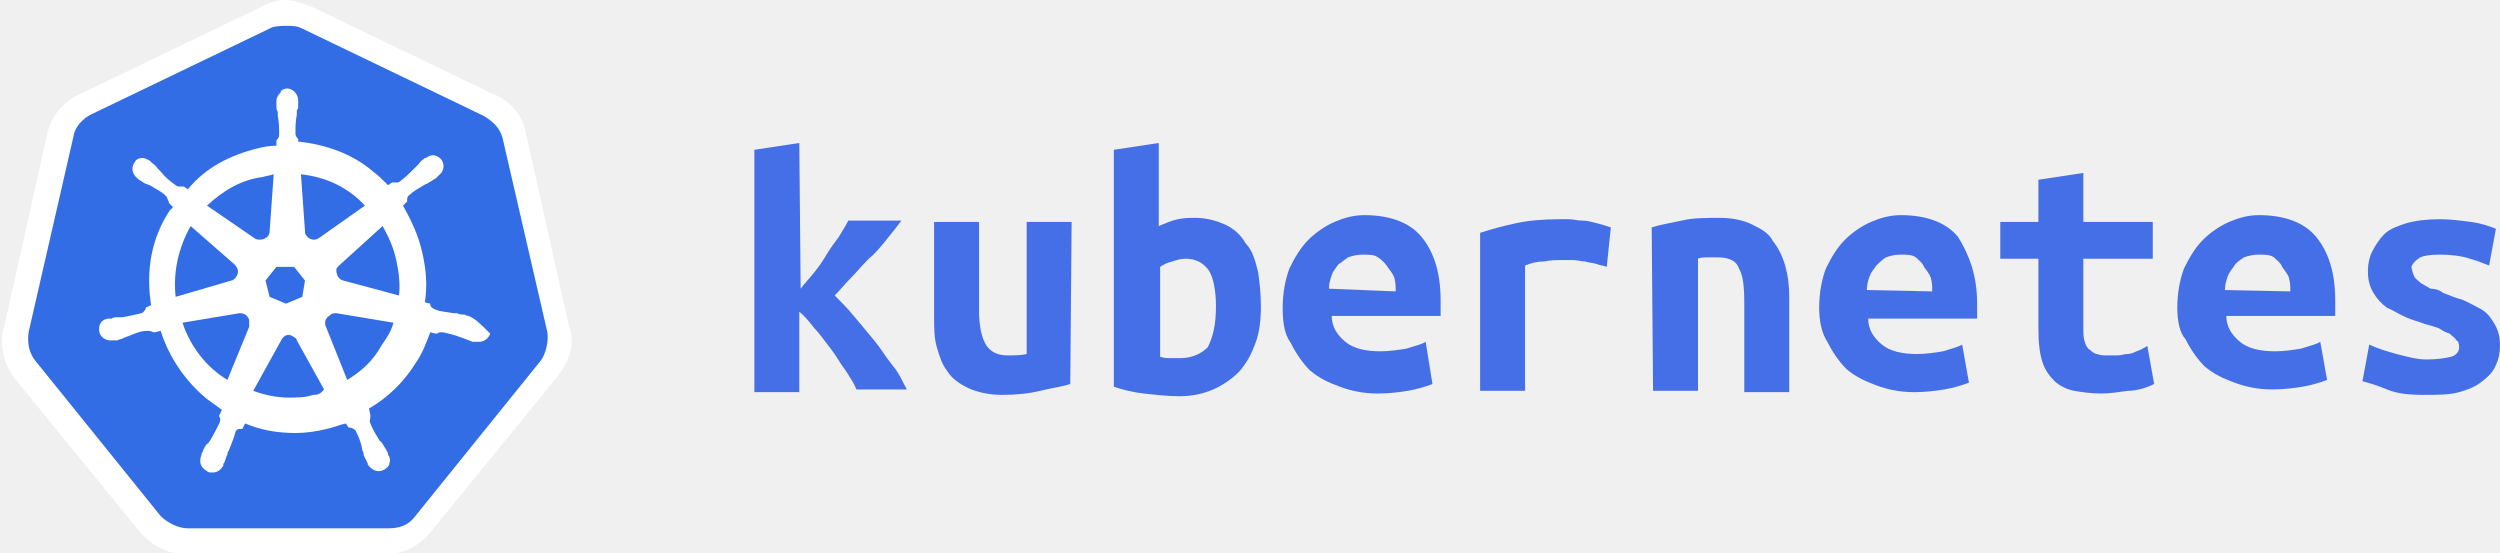
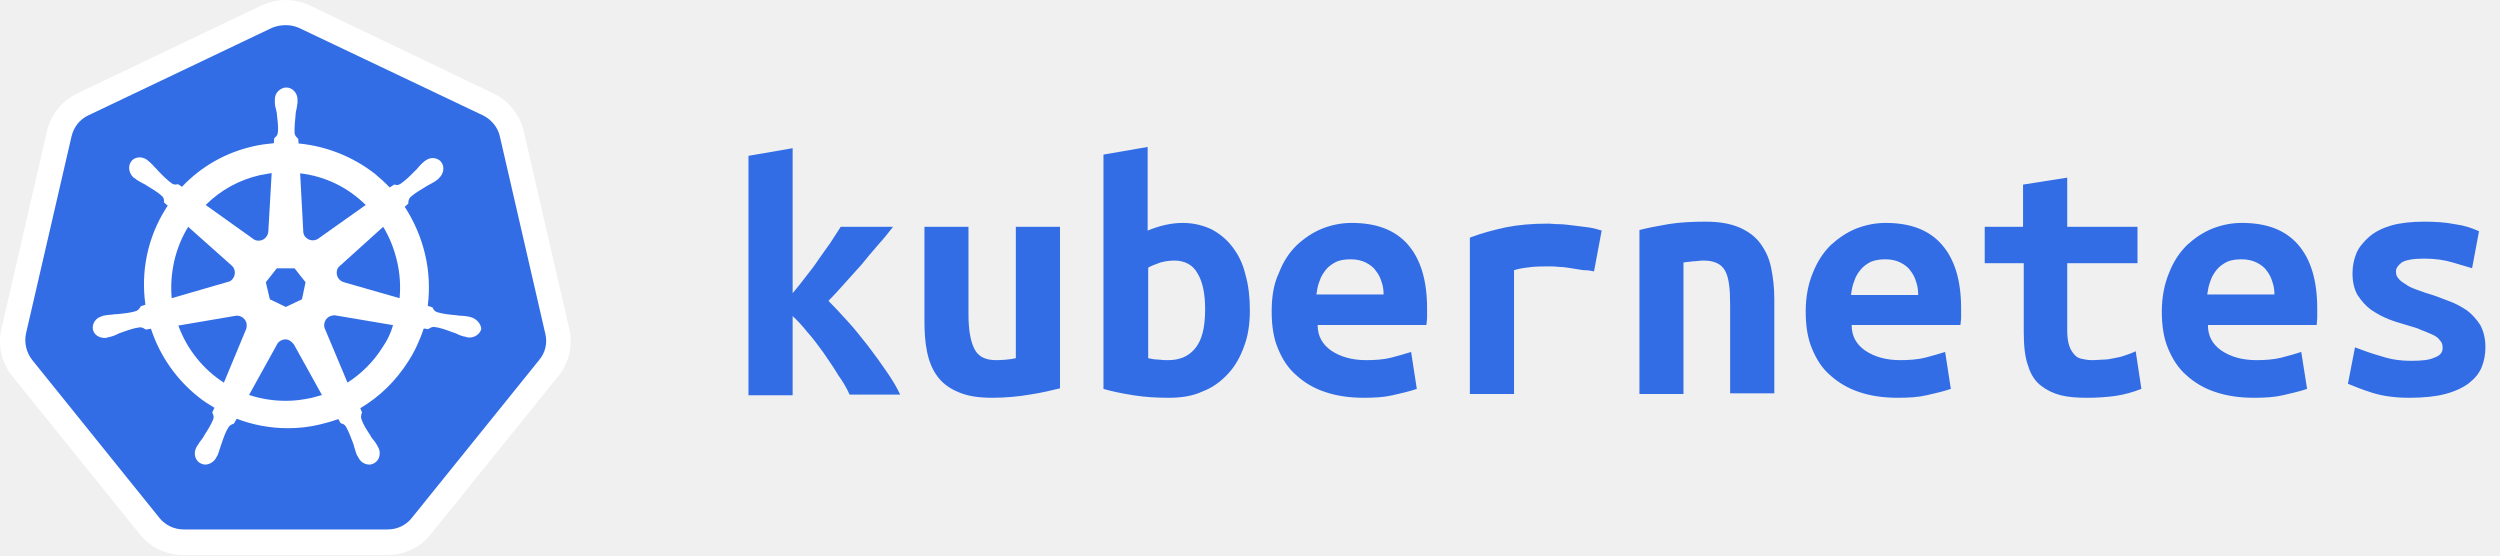
- <svg xmlns="http://www.w3.org/2000/svg" id="Layer_1" viewBox="-170 376.4 183.6 40.6">
-   <style>.st0{fill:#326de6}.st1{fill:#FFF}.st2{fill:#456fe7}</style>
-   <path class="st0" d="M-129.8 403.6l-8.9 10.9c-.8 1-1.9 1.6-3.2 1.6H-156c-1.2 0-2.4-.7-3.2-1.6l-8.9-10.9c-.7-.9-1-2.3-.7-3.5l3-13.6c.2-1.1 1.1-2.3 2.3-2.7l12.7-6.1c.5-.2 1.1-.5 1.7-.5.6 0 1.2.2 1.8.5l12.7 6.1c1.1.5 2 1.6 2.3 2.7l3 13.6c.6 1.3.2 2.7-.5 3.5z" />
-   <path class="st1" d="M-128.2 400.4l-3.2-14.3c-.2-1.2-1.2-2.4-2.4-2.8l-13.3-6.4c-.6-.2-1.3-.5-1.9-.5-.6 0-1.3.2-1.8.5l-13.3 6.4c-1.2.5-2.1 1.6-2.4 2.8l-3.2 14.3c-.4 1.3 0 2.7.7 3.7l9.3 11.4c.8.9 2 1.6 3.3 1.6h14.7c1.3 0 2.5-.6 3.3-1.6l9.3-11.4c.9-1.1 1.4-2.6.9-3.7zm-2.1 2.5l-9.2 11.4c-.5.7-1.2.9-2 .9h-14.7c-.7 0-1.5-.4-2-.9l-9.2-11.4c-.5-.6-.6-1.4-.5-2.1l3.3-14.4c.1-.7.7-1.3 1.3-1.6l13.3-6.4c.4-.1.7-.1 1.1-.1.4 0 .7 0 1.1.2l13.3 6.4c.7.4 1.2.9 1.4 1.6l3.3 14.3c.1.6-.1 1.6-.5 2.1z" />
-   <path class="st1" d="M-135.6 399.6s-.1 0 0 0c-.1 0-.1 0 0 0-.1-.1-.1-.1 0 0-.2 0-.2-.1-.3-.1-.2 0-.4 0-.5-.1h-.3c-.5-.1-1-.1-1.4-.3-.2-.1-.3-.2-.3-.3v-.1l-.4-.1c.2-1.2.1-2.4-.2-3.7-.3-1.3-.8-2.3-1.4-3.4l.3-.3v-.1c0-.1 0-.3.2-.4.3-.3.7-.5 1.2-.8.1 0 .2-.1.2-.1.2-.1.3-.2.5-.3l.1-.1.1-.1c.4-.3.5-.8.2-1.2-.2-.2-.4-.3-.6-.3s-.4.1-.5.2h-.1l-.1.1c-.2.1-.3.3-.4.4l-.2.2c-.4.4-.7.7-1.1 1-.1.1-.2.1-.3.1h-.2-.1l-.3.2c-.4-.4-.7-.7-1.1-1-1.5-1.3-3.5-2-5.5-2.2v-.2c-.1-.1-.2-.2-.2-.4 0-.5 0-.9.1-1.4v-.3c.1-.1.1-.2.1-.4V383.8c0-.5-.4-.9-.8-.9-.2 0-.5.1-.5.3-.2.2-.3.4-.3.6V384.1c0 .2 0 .4.1.5v.3c.1.5.1 1 .1 1.4 0 .2-.1.3-.2.4v.4c-.5 0-1 .1-1.4.2-2 .5-3.8 1.4-5.1 3l-.3-.2H-156.8c-.1 0-.2 0-.3-.1-.4-.3-.7-.5-1.1-1l-.2-.2c-.1-.1-.2-.3-.4-.4l-.1-.1-.1-.1c-.2-.1-.4-.2-.5-.2-.3 0-.5.1-.6.3-.3.4-.2.9.2 1.2l.1.1c.2.1.3.2.5.3.1 0 .2.1.3.1.5.3.9.5 1.2.8.1.1.1.3.2.4v.1l.3.3c-.1.1-.1.2-.2.2-1.4 2.1-1.8 4.5-1.4 7l-.4.2v.1c-.1.1-.1.2-.3.3-.4.1-.9.2-1.4.3h-.3c-.2 0-.4 0-.5.1H-162.1c-.5.1-.7.5-.6 1 .1.4.5.6.8.6h.5c.2-.1.4-.1.5-.2.1 0 .2-.1.3-.1.5-.2.9-.4 1.4-.4h.1c.2 0 .3.1.4.1h.1l.4-.1c.6 1.9 1.8 3.7 3.4 5 .4.3.7.5 1.1.8l-.2.4v.1c.1.1.1.3 0 .5-.2.4-.4.8-.7 1.3-.1.1-.1.2-.2.2-.1.1-.2.3-.3.5 0 0 0 .1-.1.2v.1c-.2.5-.1.9.4 1.2.1.1.2.1.4.1.4 0 .6-.2.8-.5v-.1c0-.1.1-.1.1-.2.1-.2.1-.4.2-.5 0-.1 0-.2.1-.3.2-.5.4-1 .5-1.4.1-.2.2-.2.4-.2h.1l.2-.4c1.2.5 2.4.7 3.7.7.7 0 1.5-.1 2.3-.3.5-.1.9-.3 1.4-.4l.2.3h.1c.1 0 .3.1.4.2.2.4.4.8.5 1.4 0 .1.1.2.1.3 0 .2.1.3.2.5 0 0 0 .1.1.2v.1c.2.3.5.5.8.5.1 0 .2 0 .4-.1s.4-.3.4-.5c.1-.2 0-.5-.1-.6v-.1c0-.1-.1-.1-.1-.2-.1-.2-.2-.3-.3-.5-.1-.1-.1-.2-.2-.2-.3-.5-.5-.8-.7-1.3-.1-.2 0-.3 0-.5v-.1l-.1-.5c1.4-.8 2.6-2 3.4-3.3.5-.7.8-1.5 1.1-2.3l.4.1h.1c.1-.1.2-.1.4-.1.5.1.9.2 1.4.4.1 0 .2.1.3.1.2.1.3.1.5.2h.5c.4 0 .7-.3.8-.6-.8-.8-1.1-1.1-1.6-1.3zm-12.2-1.4l-1.2.5-1.2-.5-.3-1.2.8-1h1.3l.8 1-.2 1.2zm6.9-2.7c.2.9.3 1.8.2 2.6l-4.1-1.1c-.4-.1-.5-.5-.5-.8 0-.1.1-.2.2-.3l3.2-2.9c.5.9.8 1.6 1 2.5zm-2.3-4l-3.4 2.4c-.3.2-.7.1-.9-.2-.1-.1-.1-.2-.1-.3l-.3-4.2c1.9.2 3.5 1 4.7 2.3zm-7.5-2.1c.3-.1.5-.1.8-.2l-.3 4.2c0 .4-.4.6-.7.6-.1 0-.3 0-.4-.1l-3.5-2.4c1.2-1.1 2.5-1.9 4.1-2.1zm-5.3 3.6l3.2 2.8c.3.3.4.6.1 1-.1.1-.2.2-.3.2l-4.1 1.2c-.2-1.8.2-3.6 1.1-5.2zm-.6 7.1l4.2-.7c.4 0 .6.2.7.5v.5l-1.6 3.9c-1.5-.9-2.7-2.4-3.3-4.2zm9.6 5.3c-.6.2-1.2.2-1.8.2-.9 0-1.8-.2-2.6-.5l2.1-3.8c.2-.3.5-.4.8-.2.2.1.3.2.3.3l2 3.6c-.3.4-.6.4-.8.4zm5-3.6c-.6 1.1-1.5 1.9-2.5 2.5l-1.6-4c-.1-.4.1-.6.4-.8.1-.1.3-.1.4-.1l4.2.7c-.2.7-.5 1.1-.9 1.7z" />
-   <path id="path254" class="st2" d="M-111.2 397.6c.3-.4.6-.7 1-1.2s.6-.8.9-1.3.6-.9.9-1.3c.3-.5.5-.8.7-1.2h3.9c-.3.4-.6.8-1.1 1.4-.4.5-.8 1-1.3 1.4-.5.5-.9 1-1.3 1.4-.5.5-.8.9-1.2 1.3.5.5.9.9 1.4 1.5l1.5 1.8c.5.6.9 1.3 1.4 1.9.5.6.7 1.2 1 1.7h-3.7c-.2-.5-.5-.9-.8-1.4-.4-.5-.7-1.1-1.1-1.6-.4-.5-.8-1.1-1.2-1.5-.4-.5-.7-.9-1.1-1.2v5.9h-3.3v-17.8l3.3-.5.1 10.7z" />
-   <path id="path256" class="st2" d="M-91.4 404.6c-.6.2-1.4.3-2.2.5-.8.2-1.8.3-2.8.3s-1.8-.2-2.5-.5c-.6-.3-1.2-.7-1.5-1.2-.4-.5-.6-1.1-.8-1.8-.2-.7-.2-1.4-.2-2.3v-6.9h3.3v6.5c0 1.2.2 2 .5 2.5s.8.8 1.6.8c.5 0 1 0 1.4-.1v-9.7h3.3l-.1 11.9z" />
-   <path id="path258" class="st2" d="M-80.7 398.9c0-1.2-.2-2.1-.5-2.6-.4-.6-1-.9-1.7-.9-.4 0-.7.1-1 .2-.4.1-.6.2-.9.4v6.6c.3.1.5.1.8.1h.7c.8 0 1.5-.3 2-.8.4-.8.6-1.7.6-3zm3.3 0c0 1-.1 1.9-.4 2.7-.3.8-.6 1.4-1.2 2.1-.5.5-1.2 1-1.9 1.3-.7.3-1.5.5-2.5.5-.8 0-1.7-.1-2.6-.2-.9-.1-1.6-.3-2.2-.5v-17.4l3.3-.5v6.1c.5-.2.9-.4 1.4-.5s.8-.1 1.3-.1c.8 0 1.5.2 2.2.5.6.3 1.1.7 1.5 1.4.5.5.7 1.3.9 2.1.1.7.2 1.6.2 2.5" />
-   <path id="path260" class="st2" d="M-75.8 399c0-1.1.2-2.1.5-2.9.4-.8.8-1.5 1.4-2.1.5-.5 1.2-1 1.9-1.3.7-.3 1.4-.5 2.2-.5 1.8 0 3.3.5 4.2 1.6.9 1.1 1.4 2.6 1.4 4.7v1.1h-8c0 .8.4 1.4 1 1.9s1.5.7 2.6.7c.6 0 1.3-.1 1.9-.2.6-.2 1.1-.3 1.4-.5l.5 3.1c-.5.2-1.2.4-1.8.5s-1.4.2-2.2.2c-1.1 0-2-.2-2.8-.5-.8-.3-1.5-.6-2.2-1.2-.5-.5-1-1.2-1.4-2-.5-.7-.6-1.6-.6-2.6zm8.3-1.2c0-.4 0-.6-.1-1-.1-.3-.3-.5-.5-.8-.2-.3-.4-.5-.7-.7-.3-.2-.6-.2-1.1-.2s-.8.1-1.1.2c-.3.2-.5.4-.7.5-.2.3-.4.5-.5.8-.1.3-.2.6-.2 1l4.9.2z" />
-   <path id="path262" class="st2" d="M-52 396c-.2-.1-.5-.1-.7-.2-.3-.1-.6-.1-.9-.2-.3 0-.5-.1-.9-.1h-.7c-.5 0-.9 0-1.4.1-.5 0-.9.1-1.4.3v9.2h-3.3v-11.6c.9-.3 1.7-.5 2.6-.7.9-.2 2-.3 3.2-.3h.7c.4 0 .6.1 1 .1s.7.1 1.1.2c.4.1.7.2 1 .3l-.3 2.9z" />
-   <path id="path264" class="st2" d="M-48.7 393.1c.6-.2 1.3-.3 2.2-.5.8-.2 1.8-.2 2.8-.2s1.8.2 2.4.5c.6.3 1.2.6 1.5 1.2.4.5.7 1.1.9 1.8.2.7.3 1.4.3 2.3v7h-3.3v-6.6c0-1.2-.1-2-.4-2.5-.2-.6-.8-.8-1.6-.8h-.7c-.2 0-.5 0-.7.1v9.7h-3.3l-.1-12z" />
-   <path id="path266" class="st2" d="M-36.4 399c0-1.1.2-2.1.5-2.9.4-.8.8-1.5 1.4-2.1.5-.5 1.2-1 1.9-1.3.7-.3 1.4-.5 2.2-.5 1.8 0 3.3.5 4.2 1.6.8 1.3 1.4 2.8 1.4 4.9v1.1h-8c0 .8.4 1.4 1 1.9s1.5.7 2.6.7c.6 0 1.3-.1 1.9-.2.6-.2 1.1-.3 1.4-.5l.5 2.8c-.5.2-1.2.4-1.8.5-.6.1-1.4.2-2.2.2-1.1 0-2-.2-2.8-.5-.8-.3-1.5-.6-2.2-1.2-.5-.5-1-1.2-1.4-2-.4-.6-.6-1.5-.6-2.5zm8.3-1.2c0-.4 0-.6-.1-1-.1-.3-.3-.5-.5-.8-.1-.3-.4-.5-.6-.7-.3-.2-.6-.2-1.1-.2s-.8.1-1.1.2c-.3.2-.5.4-.7.6-.2.3-.4.5-.5.8-.1.3-.2.6-.2 1l4.8.1z" />
-   <path id="path268" class="st2" d="M-20.3 395.4h-2.8v-2.7h2.8v-3.1l3.3-.5v3.6h5.1v2.7H-17v5c0 .5 0 .8.1 1.1.1.3.2.5.4.6.2.2.4.3.5.3.3.1.5.1.7.1h.8c.3 0 .5-.1.7-.1.3 0 .5-.1.7-.2.3-.1.5-.2.8-.4l.5 2.8c-.6.3-1.3.5-1.9.5-.7.1-1.4.2-2 .2-.7 0-1.4-.1-2-.2-.5-.1-1.1-.4-1.4-.7-.4-.4-.7-.8-.9-1.4-.2-.6-.3-1.4-.3-2.5v-5.1z" />
-   <path id="path270" class="st2" d="M-10.1 399c0-1.1.2-2.1.5-2.9.4-.8.8-1.5 1.4-2.1.5-.5 1.2-1 1.9-1.3.7-.3 1.4-.5 2.2-.5 1.8 0 3.3.5 4.2 1.6.9 1.1 1.4 2.6 1.4 4.7v1.1h-8c0 .8.4 1.4 1 1.9s1.5.7 2.6.7c.6 0 1.3-.1 1.9-.2.6-.2 1.1-.3 1.4-.5l.5 2.8c-.5.2-1.2.4-1.8.5-.6.1-1.4.2-2.2.2-1.1 0-2-.2-2.8-.5-.8-.3-1.5-.6-2.2-1.2-.5-.5-1-1.2-1.4-2-.4-.4-.6-1.3-.6-2.3zm8.3-1.2c0-.4 0-.6-.1-1-.1-.3-.3-.5-.5-.8-.1-.3-.4-.5-.6-.7-.3-.2-.6-.2-1.1-.2s-.8.1-1.1.2c-.3.2-.6.4-.7.6-.2.3-.4.5-.5.8s-.2.6-.2 1l4.8.1z" />
-   <path id="path272" class="st2" d="M8.2 402.8c.8 0 1.4-.1 1.8-.2s.6-.4.6-.7c0-.3-.1-.5-.2-.5-.1-.2-.3-.3-.5-.5-.3-.1-.5-.2-.8-.4-.3-.1-.6-.2-1-.3-.5-.2-1-.3-1.4-.5-.5-.2-.9-.5-1.4-.7-.4-.3-.7-.6-1-1.1s-.4-1-.4-1.6c0-.5.1-1 .3-1.4.2-.4.5-.9.9-1.3s1-.6 1.6-.8c.7-.2 1.5-.3 2.5-.3.8 0 1.5.1 2.3.2.7.1 1.3.3 1.8.5l-.5 2.7c-.3-.1-.7-.3-1.4-.5-.6-.2-1.4-.3-2.2-.3s-1.4.1-1.6.3c-.3.2-.5.5-.5.6 0 .1.1.5.2.7s.3.3.5.5c.2.1.5.3.7.4.3 0 .7.1.9.3.5.2 1 .4 1.4.5.5.2 1 .5 1.4.7.5.3.7.6 1 1.1s.4 1 .4 1.6c0 .5-.1 1-.3 1.4-.2.5-.5.8-1 1.2-.5.4-1 .6-1.7.8s-1.6.2-2.6.2c-1.1 0-2-.1-2.7-.4-.7-.3-1.4-.5-1.8-.6l.5-2.7c.6.3 1.3.5 2 .7.8.2 1.5.4 2.2.4" />
+ <svg xmlns="http://www.w3.org/2000/svg" viewBox="0 0 180 40">
+   <style>.st0{fill:#326de6}.st1{fill:#FFF}</style>
+   <path class="st0" d="M173.57 25.98c-.69 0-1.39-.09-2.08-.32-.69-.19-1.33-.42-1.93-.65l-.51 2.62c.46.19 1.02.42 1.75.65.74.23 1.61.36 2.67.36 1.02 0 1.89-.09 2.58-.27.69-.18 1.29-.46 1.71-.78.41-.32.73-.69.92-1.15.18-.46.27-.92.27-1.43 0-.64-.13-1.15-.37-1.61-.27-.41-.59-.78-.96-1.05-.42-.28-.83-.51-1.34-.69-.5-.19-.96-.37-1.42-.51-.33-.09-.65-.23-.93-.32-.27-.09-.55-.23-.73-.37-.23-.14-.37-.23-.51-.41-.14-.14-.18-.32-.18-.51 0-.23.13-.41.41-.64.28-.18.83-.28 1.61-.28.79 0 1.48.1 2.07.28.6.18 1.06.32 1.39.41l.5-2.66c-.5-.23-1.06-.42-1.75-.51-.69-.14-1.42-.18-2.21-.18-.92 0-1.7.09-2.35.27-.64.19-1.19.46-1.61.83-.41.37-.73.74-.92 1.2-.18.46-.27.92-.27 1.42 0 .64.13 1.15.36 1.56.28.42.6.79.97 1.06.42.28.83.51 1.29.69.46.18.97.32 1.43.46.32.09.64.18.92.32.27.09.55.23.78.32.23.1.42.23.55.42.14.14.19.32.19.55 0 .32-.19.55-.6.69-.37.18-.97.23-1.7.23zm-9.81-4.78h-4.84c.05-.32.1-.64.23-.97.1-.32.28-.59.46-.82.19-.23.46-.42.74-.56.28-.13.65-.18 1.06-.18.41 0 .78.09 1.06.23s.55.32.74.6c.18.23.32.5.41.82.09.24.14.56.14.88zm-8.11 1.24c0 1.01.14 1.93.46 2.67.33.78.74 1.42 1.34 1.93.55.5 1.24.92 2.07 1.19.83.28 1.75.41 2.76.41.79 0 1.48-.04 2.08-.18.6-.14 1.19-.27 1.75-.46l-.42-2.66c-.41.13-.87.27-1.43.41-.55.14-1.19.18-1.79.18-1.01 0-1.84-.23-2.53-.69-.65-.46-.97-1.05-.97-1.84h7.83c0-.13.04-.32.04-.55v-.64c0-2.02-.46-3.54-1.38-4.6-.92-1.05-2.25-1.56-4.05-1.56-.74 0-1.43.14-2.12.41-.69.28-1.29.69-1.84 1.2-.55.55-.97 1.19-1.29 2.02-.32.78-.51 1.7-.51 2.76zm-9.94-3.49v4.96c0 1.01.09 1.84.32 2.44.19.64.51 1.1.92 1.42.42.32.88.55 1.43.69.55.14 1.2.18 1.93.18.65 0 1.29-.04 1.98-.13.69-.1 1.29-.28 1.89-.51l-.41-2.71c-.28.14-.56.23-.83.32-.23.09-.51.14-.74.18-.23.05-.46.1-.74.1-.23 0-.5.04-.82.04-.28 0-.51-.04-.74-.09-.23-.05-.42-.14-.55-.32-.14-.14-.28-.37-.37-.64-.09-.28-.14-.65-.14-1.06v-4.87h5.06v-2.62h-5.06v-3.54l-3.18.5v3.04h-2.76v2.62h2.81zm-12.43 2.25c.04-.32.09-.64.23-.97.09-.32.27-.59.46-.82.18-.23.46-.42.73-.56.33-.13.65-.18 1.06-.18.42 0 .79.09 1.06.23.28.14.55.32.74.6.18.23.32.5.41.82.1.28.14.6.14.92h-4.83v-.04zm-3.27 1.24c0 1.01.14 1.93.46 2.67.32.78.73 1.42 1.33 1.93.56.5 1.25.92 2.07 1.19.83.28 1.75.41 2.77.41.78 0 1.47-.04 2.07-.18.6-.14 1.2-.27 1.75-.46l-.41-2.66c-.42.13-.88.27-1.43.41-.55.14-1.2.18-1.8.18-1.01 0-1.84-.23-2.53-.69-.65-.46-.97-1.05-.97-1.84h7.83c0-.13.05-.32.05-.55v-.64c0-2.02-.46-3.54-1.39-4.6-.92-1.05-2.25-1.56-4.05-1.56-.73 0-1.42.14-2.12.41-.69.28-1.28.69-1.84 1.2-.55.55-.96 1.19-1.29 2.02-.32.78-.5 1.7-.5 2.76zm-11.97 5.93h3.17V18.9c.28-.05.51-.05.74-.09.23 0 .46-.05.69-.05.78 0 1.29.23 1.57.74.27.5.36 1.28.36 2.43v6.39h3.18v-6.8c0-.83-.09-1.56-.23-2.25s-.41-1.24-.78-1.75c-.37-.5-.88-.87-1.52-1.15-.65-.27-1.43-.41-2.4-.41-.96 0-1.88.04-2.71.18-.83.14-1.52.28-2.07.42v11.81zm-3.27-8.83l.55-2.94c-.28-.09-.6-.18-.97-.23-.37-.04-.73-.09-1.1-.14-.37-.04-.69-.09-1.02-.09-.32 0-.55-.04-.73-.04-1.2 0-2.21.09-3.09.27-.87.19-1.75.42-2.58.74v11.26h3.18v-8.92c.46-.14.88-.18 1.29-.23.41-.04.87-.04 1.29-.04.18 0 .41 0 .69.04.28 0 .55.05.83.09.27.05.6.1.87.14.37 0 .6.05.79.09zM99.62 21.2h-4.84c.05-.32.09-.64.23-.97.1-.32.28-.59.46-.82.19-.23.46-.42.74-.56.28-.13.64-.18 1.06-.18.41 0 .78.09 1.06.23.27.14.55.32.73.6.19.23.33.5.42.82.09.24.14.56.14.88zm-8.06 1.24c0 1.01.14 1.93.46 2.67.32.78.74 1.42 1.34 1.93.55.5 1.24.92 2.07 1.19.83.28 1.75.41 2.76.41.78 0 1.47-.04 2.07-.18.6-.14 1.2-.27 1.75-.46l-.41-2.66c-.42.13-.88.27-1.43.41-.55.14-1.2.18-1.8.18-1.01 0-1.84-.23-2.53-.69-.64-.46-.97-1.05-.97-1.84h7.83c0-.13.05-.32.05-.55v-.64c0-2.02-.46-3.54-1.38-4.6-.92-1.05-2.26-1.56-4.05-1.56-.74 0-1.43.14-2.12.41-.69.28-1.29.69-1.84 1.2-.56.55-.97 1.19-1.29 2.02-.37.78-.51 1.7-.51 2.76zm-1.57-.09c0-.92-.09-1.79-.32-2.58-.18-.78-.5-1.42-.92-1.97-.41-.55-.92-.97-1.52-1.29-.6-.28-1.29-.46-2.07-.46-.42 0-.83.05-1.24.14-.42.09-.83.23-1.29.41v-6.02l-3.18.55V28c.6.18 1.29.32 2.16.46.88.14 1.71.18 2.54.18.92 0 1.75-.13 2.44-.46.73-.27 1.33-.73 1.84-1.28s.87-1.2 1.15-1.98c.28-.73.41-1.61.41-2.57zm-3.22-.09c0 1.33-.23 2.25-.74 2.85-.5.59-1.15.82-1.93.82-.18 0-.41 0-.69-.04-.28 0-.51-.05-.74-.1v-6.52c.23-.14.51-.23.88-.37.32-.09.69-.14 1.01-.14.74 0 1.34.32 1.66.92.37.6.55 1.47.55 2.58zm-10.45 5.7V16.33h-3.18v9.46c-.46.1-.97.14-1.43.14-.78 0-1.29-.27-1.56-.82-.28-.56-.42-1.38-.42-2.49v-6.29h-3.17v6.71c0 .82.04 1.56.18 2.25.14.69.37 1.29.74 1.79.37.51.87.88 1.52 1.15.64.28 1.42.41 2.44.41.97 0 1.89-.09 2.71-.23.88-.13 1.62-.32 2.17-.45zm-19.25-6.85c.32-.37.6-.74.92-1.15.33-.42.65-.83.92-1.24.28-.42.6-.83.88-1.24.27-.42.51-.79.74-1.15h3.77c-.32.41-.64.82-1.06 1.28-.41.46-.78.92-1.2 1.43-.41.46-.82.92-1.24 1.38-.41.46-.78.87-1.15 1.24.41.41.88.92 1.38 1.47.51.55.97 1.15 1.48 1.79.46.6.92 1.24 1.33 1.84.42.6.74 1.15.97 1.65h-3.64c-.18-.41-.46-.91-.83-1.42-.32-.55-.69-1.06-1.06-1.61-.37-.5-.73-1.01-1.15-1.47-.37-.46-.74-.87-1.06-1.15v5.7h-3.18V11.22l3.18-.55v10.44zM13.2 39.08c-.94 0-1.83-.41-2.44-1.18L1.57 26.5c-.6-.76-.84-1.73-.6-2.67L4.25 9.6c.21-.94.84-1.7 1.71-2.12l13.28-6.35c.42-.21.9-.31 1.37-.31.47 0 .94.1 1.36.31l13.29 6.32c.86.42 1.5 1.18 1.71 2.12l3.28 14.23c.21.95 0 1.92-.61 2.68l-9.19 11.4c-.6.73-1.49 1.18-2.44 1.18l-14.81.02z" />
+   <path class="st1" d="M38.82 25.92l-9.17 11.37c-.4.52-1.05.83-1.73.83h-14.7c-.68 0-1.33-.31-1.74-.83L2.32 25.92c-.42-.54-.59-1.23-.45-1.9l3.28-14.2c.16-.68.6-1.23 1.2-1.51L19.59 2c.31-.13.67-.19.99-.19.33 0 .66.07.95.2l13.25 6.3c.62.31 1.07.87 1.21 1.51l3.27 14.2c.17.67.01 1.36-.44 1.9m2.16-2.27l-3.27-14.2c-.29-1.2-1.09-2.2-2.2-2.73L22.3.39C21.76.14 21.16 0 20.58 0c-.58 0-1.16.13-1.75.39L5.58 6.72c-1.12.53-1.92 1.53-2.2 2.73L.11 23.65c-.29 1.21 0 2.46.78 3.44l9.17 11.37c.76.95 1.9 1.5 3.14 1.5h14.69c1.24 0 2.38-.55 3.13-1.5l9.17-11.37c.79-.96 1.08-2.21.79-3.44" />
+   <path class="st1" d="M27.54 25.01c-.66 1.05-1.52 1.89-2.52 2.54l-1.66-3.96c-.07-.31.06-.65.37-.81.11-.05.24-.08.37-.08l4.2.71c-.16.58-.42 1.1-.76 1.6zm-5.12 3.64c-.6.13-1.21.21-1.84.21-.92 0-1.81-.15-2.65-.42L20 24.7c.21-.24.56-.35.84-.19.14.08.24.19.32.29l2.02 3.64c-.24.08-.5.13-.76.21zm-9.58-5.21l4.17-.71c.34-.03.66.21.74.55.02.16.02.29-.03.42l-1.6 3.85c-1.47-.94-2.65-2.38-3.28-4.11zm.71-7.11l3.12 2.78c.29.24.32.68.08.97-.08.11-.19.19-.32.21l-4.07 1.18c-.15-1.78.24-3.59 1.19-5.14zm5.17-3.72c.29-.05.55-.1.84-.15l-.24 4.19c-.02.37-.31.68-.71.68-.1 0-.23-.03-.31-.08l-3.49-2.49c1.07-1.07 2.41-1.81 3.91-2.15zm7.61 2.15l-3.44 2.44c-.29.18-.68.13-.92-.16-.08-.08-.1-.18-.13-.29l-.23-4.27c1.81.21 3.46 1.02 4.72 2.28zm2.26 4.06c.21.9.26 1.79.18 2.65l-4.01-1.15c-.37-.11-.58-.47-.5-.84.02-.11.08-.21.16-.29l3.17-2.86c.45.74.79 1.58 1 2.49zm-6.85 2.73l-1.16.55-1.15-.55-.29-1.23.79-1h1.28l.79 1-.26 1.23zm12.15 1.28c-.02 0-.02 0 0 0h-.02c-.03 0-.06 0-.06-.02-.05 0-.1-.03-.15-.03-.19-.02-.34-.05-.5-.05-.08 0-.16 0-.26-.03h-.03c-.55-.05-1-.1-1.42-.23-.18-.08-.23-.19-.29-.29 0-.03-.02-.03-.02-.05l-.34-.11c.15-1.2.1-2.46-.19-3.69-.29-1.24-.79-2.39-1.47-3.44l.26-.23v-.06c0-.13.03-.26.13-.39.32-.29.71-.52 1.19-.81.08-.05.15-.08.23-.13.16-.08.29-.16.45-.26.03-.03.08-.06.13-.11.03-.02.05-.02.05-.05.37-.32.45-.84.19-1.18-.13-.18-.37-.29-.61-.29-.21 0-.39.08-.57.21l-.06.05c-.05.03-.08.08-.13.11-.13.13-.23.23-.34.37-.05.05-.1.13-.18.18-.37.39-.71.71-1.05.94-.08.05-.16.08-.24.08-.05 0-.11 0-.16-.03h-.05l-.32.21c-.34-.36-.7-.68-1.07-.99-1.58-1.23-3.49-1.99-5.49-2.18l-.03-.34-.05-.05c-.08-.08-.18-.16-.21-.34-.02-.42.03-.89.08-1.42v-.02c0-.08.03-.19.05-.26.03-.16.06-.32.08-.5v-.24c0-.47-.37-.86-.81-.86-.21 0-.42.1-.58.26-.16.16-.24.37-.24.6V7.37c0 .18.03.34.08.5.03.08.03.16.06.26v.03c.05.52.13.99.07 1.41-.02.19-.13.26-.21.34-.02.03-.02.03-.05.06l-.02.34c-.48.05-.95.1-1.42.21-2.02.44-3.81 1.46-5.2 2.93l-.26-.18h-.06c-.05 0-.1.02-.15.02-.08 0-.16-.02-.24-.07-.34-.24-.68-.58-1.05-.97-.05-.06-.1-.13-.18-.19-.11-.13-.21-.23-.35-.36-.02-.03-.07-.06-.13-.11-.02-.03-.05-.03-.05-.05-.16-.13-.37-.21-.58-.21-.23 0-.47.1-.6.29-.26.34-.18.86.18 1.18.03 0 .03.02.06.02.05.03.07.08.13.11.15.1.29.18.44.26.08.03.16.08.24.13.47.29.87.52 1.18.81.13.13.13.27.13.4v.05l.27.23c-.06.08-.11.14-.14.21-1.31 2.07-1.81 4.51-1.47 6.92l-.34.11c0 .02-.02.02-.02.05-.06.11-.14.21-.29.29-.4.13-.87.18-1.42.23h-.03c-.08 0-.18 0-.26.03-.16 0-.31.03-.5.05-.05 0-.1.03-.16.03-.02 0-.05 0-.07.03-.48.1-.77.55-.69.97.08.36.42.6.84.6.08 0 .13 0 .21-.03.03 0 .06 0 .06-.02.05 0 .1-.03.15-.03.19-.05.32-.1.48-.18.07-.03.15-.08.23-.11h.03c.5-.18.94-.34 1.36-.39h.06c.15 0 .26.08.34.13.02 0 .02.03.05.03l.37-.06c.63 1.94 1.84 3.67 3.44 4.93.36.29.73.52 1.13.76l-.16.34c0 .03.02.03.02.05.06.11.11.24.06.42-.16.4-.4.79-.69 1.23v.03c-.05.08-.1.13-.15.21-.11.13-.19.26-.29.42-.03.03-.05.08-.08.13 0 .03-.03.05-.03.05-.21.45-.05.95.34 1.13.11.05.21.08.32.08.31 0 .63-.21.79-.5 0-.02.02-.05.02-.05.03-.05.06-.11.08-.13.08-.19.11-.32.16-.47.03-.08.05-.16.08-.24.18-.52.31-.94.55-1.31.1-.16.24-.18.34-.24.03 0 .03 0 .05-.02l.19-.34c1.15.44 2.41.68 3.67.68.76 0 1.55-.08 2.29-.26.47-.11.92-.24 1.36-.4l.16.29c.03 0 .03 0 .05.03.13.02.24.08.34.23.21.37.37.82.56 1.31v.03c.02.08.05.16.07.24.06.15.08.31.16.47l.08.13c0 .03.03.05.03.05.15.32.47.5.78.5.11 0 .21-.03.32-.08.18-.1.34-.26.39-.47.06-.21.06-.45-.05-.66 0-.02-.03-.02-.03-.05-.02-.05-.05-.1-.07-.13-.08-.16-.19-.29-.29-.42-.06-.08-.11-.13-.16-.21v-.03c-.29-.44-.55-.83-.68-1.23-.06-.18 0-.29.02-.42 0-.02.03-.02.03-.05l-.13-.31c1.39-.82 2.57-1.97 3.46-3.38.48-.74.84-1.55 1.11-2.36l.31.05c.03 0 .03-.03.05-.03.11-.05.19-.13.35-.13h.05c.42.05.86.21 1.36.4h.03c.08.02.16.07.24.1.15.08.28.13.47.18.05 0 .1.03.16.03.02 0 .05 0 .07.03.08.02.14.02.21.02.4 0 .74-.26.84-.6 0-.32-.28-.73-.76-.87z" />
</svg>
